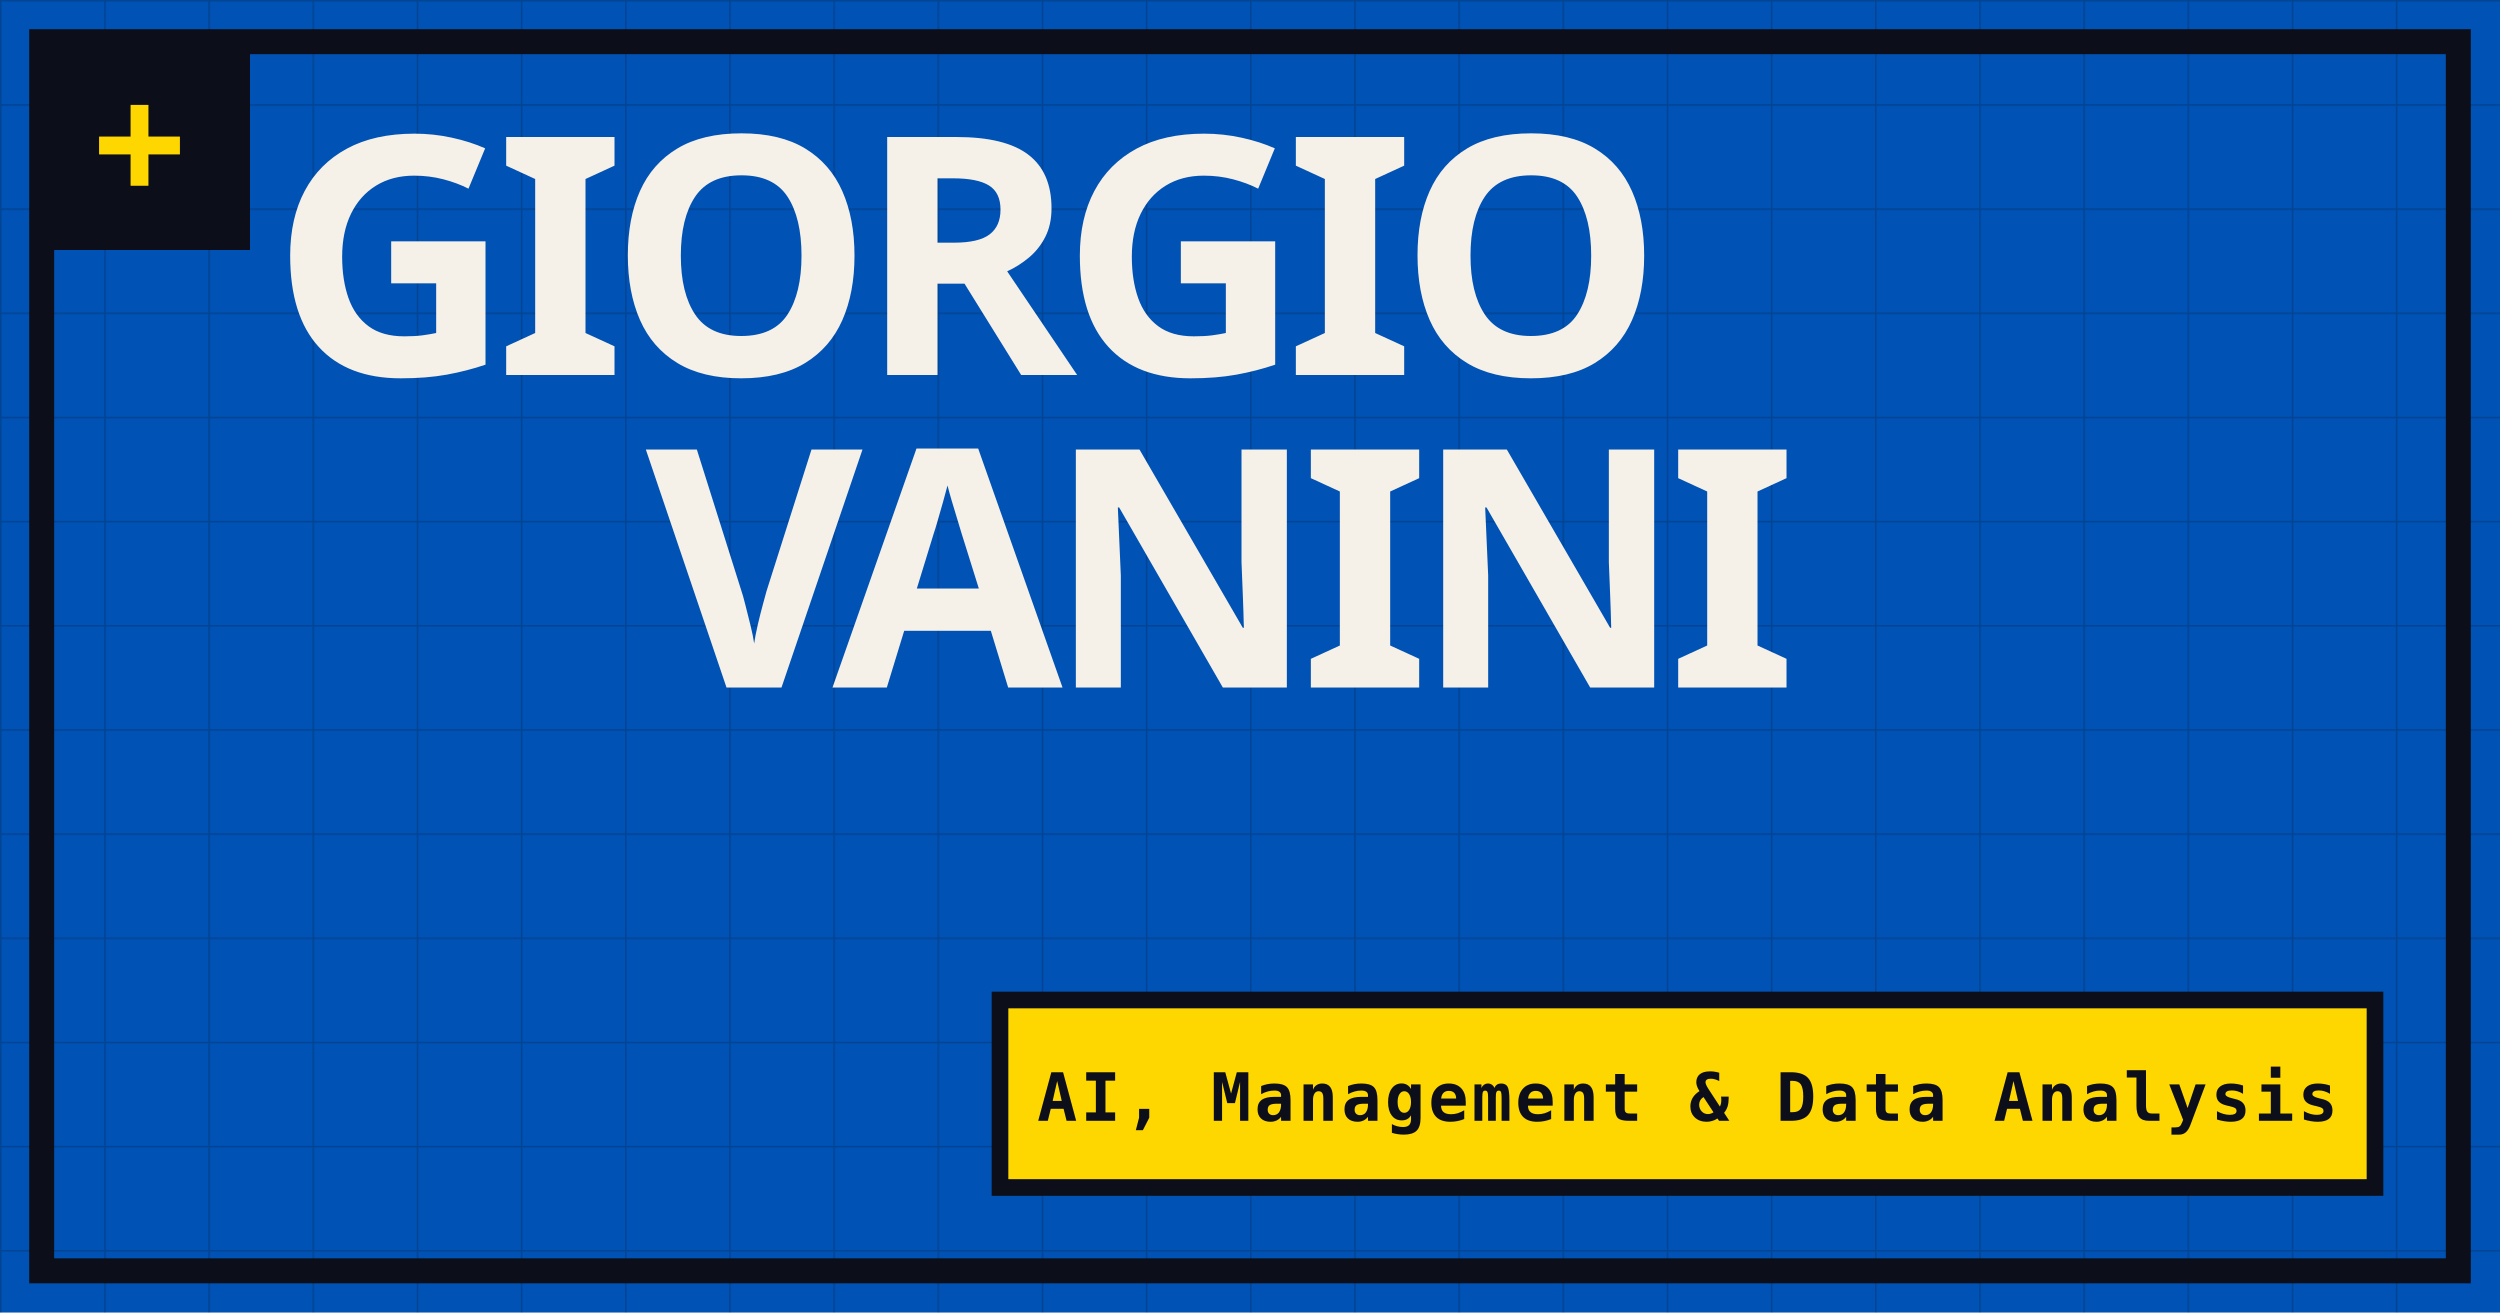
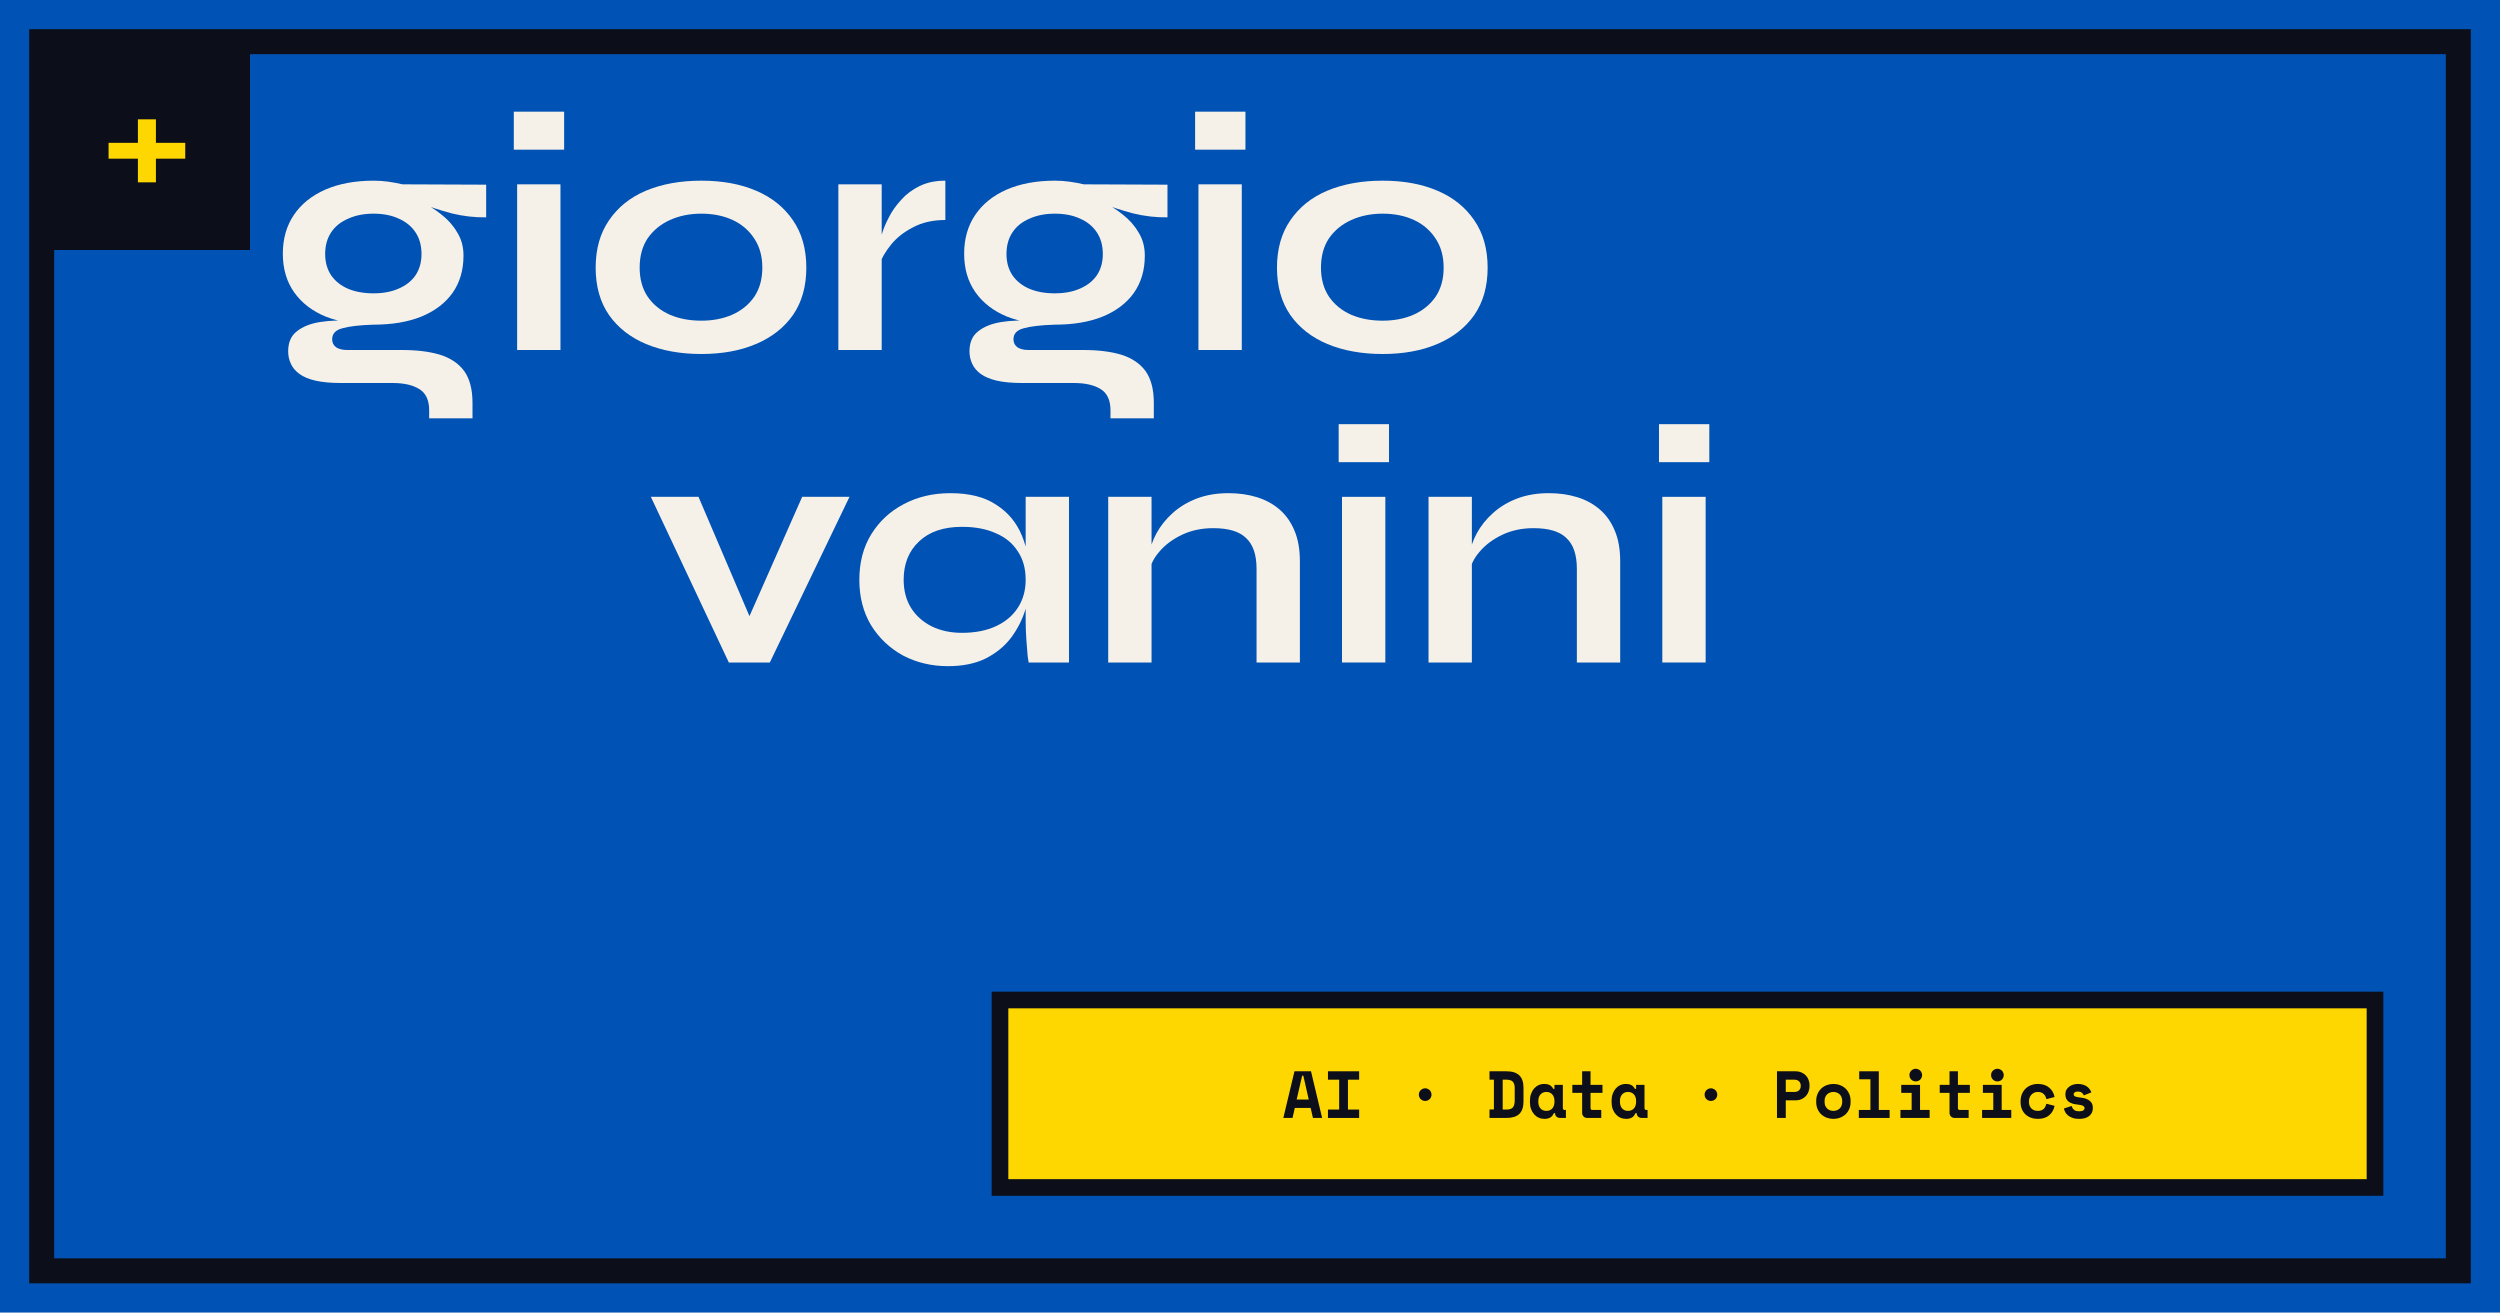
- <svg xmlns="http://www.w3.org/2000/svg" width="1200" height="630" viewBox="0 0 1200 630">
-   <rect width="1200" height="630" fill="#0052B4" />
+ <svg xmlns="http://www.w3.org/2000/svg" width="1200" height="630" viewBox="0 0 1200 630" fill="none">
+   <g clip-path="url(#clip0_2_16)">
+     <path d="M1200 0H0V630H1200V0Z" fill="#0052B4" />
+     <path d="M179.28 155.84C170.64 155.84 163.013 154.56 156.4 152C149.893 149.333 144.827 145.44 141.2 140.32C137.573 135.2 135.76 129.013 135.76 121.76C135.76 114.613 137.52 108.427 141.04 103.2C144.56 97.973 149.573 93.92 156.08 91.04C162.693 88.16 170.427 86.72 179.28 86.72C181.733 86.72 184.08 86.88 186.32 87.2C188.667 87.52 190.96 87.947 193.2 88.48L233.36 88.64V104.32C227.92 104.427 222.373 103.787 216.72 102.4C211.173 100.907 206.267 99.307 202 97.6L201.52 96.48C205.147 98.187 208.56 100.32 211.76 102.88C214.96 105.333 217.52 108.213 219.44 111.52C221.467 114.72 222.48 118.453 222.48 122.72C222.48 129.653 220.72 135.627 217.2 140.64C213.68 145.547 208.667 149.333 202.16 152C195.76 154.56 188.133 155.84 179.28 155.84ZM206 200.8V196.96C206 192.053 204.4 188.64 201.2 186.72C198.107 184.8 193.84 183.84 188.4 183.84H163.6C158.8 183.84 154.747 183.467 151.44 182.72C148.24 181.973 145.68 180.907 143.76 179.52C141.84 178.133 140.453 176.48 139.6 174.56C138.747 172.747 138.32 170.773 138.32 168.64C138.32 164.373 139.707 161.173 142.48 159.04C145.253 156.8 148.987 155.307 153.68 154.56C158.373 153.813 163.547 153.653 169.2 154.08L179.28 155.84C172.56 156.053 167.547 156.64 164.24 157.6C161.04 158.453 159.44 160.213 159.44 162.88C159.44 164.48 160.08 165.76 161.36 166.72C162.64 167.573 164.453 168 166.8 168H192.88C200.027 168 206.107 168.747 211.12 170.24C216.24 171.84 220.133 174.453 222.8 178.08C225.467 181.813 226.8 186.88 226.8 193.28V200.8H206ZM179.28 140.8C183.867 140.8 187.867 140.053 191.28 138.56C194.8 137.067 197.52 134.933 199.44 132.16C201.36 129.28 202.32 125.867 202.32 121.92C202.32 117.867 201.36 114.4 199.44 111.52C197.52 108.64 194.853 106.453 191.44 104.96C188.027 103.36 183.973 102.56 179.28 102.56C174.693 102.56 170.64 103.36 167.12 104.96C163.6 106.453 160.88 108.64 158.96 111.52C157.04 114.4 156.08 117.867 156.08 121.92C156.08 125.867 157.04 129.28 158.96 132.16C160.88 134.933 163.547 137.067 166.96 138.56C170.48 140.053 174.587 140.8 179.28 140.8Z" fill="#F5F0E8" />
+     <path d="M270.784 53.6V71.84H246.624V53.6H270.784ZM248.224 88.48H269.024V168H248.224V88.48Z" fill="#F5F0E8" />
+     <path d="M336.636 169.92C326.61 169.92 317.756 168.32 310.076 165.12C302.503 161.92 296.583 157.28 292.316 151.2C288.05 145.013 285.916 137.44 285.916 128.48C285.916 119.52 288.05 111.947 292.316 105.76C296.583 99.467 302.503 94.72 310.076 91.52C317.756 88.32 326.61 86.72 336.636 86.72C346.663 86.72 355.41 88.32 362.876 91.52C370.45 94.72 376.37 99.467 380.636 105.76C384.903 111.947 387.036 119.52 387.036 128.48C387.036 137.44 384.903 145.013 380.636 151.2C376.37 157.28 370.45 161.92 362.876 165.12C355.41 168.32 346.663 169.92 336.636 169.92ZM336.636 153.92C342.183 153.92 347.143 152.96 351.516 151.04C355.996 149.013 359.516 146.133 362.076 142.4C364.636 138.56 365.916 133.92 365.916 128.48C365.916 123.04 364.636 118.4 362.076 114.56C359.516 110.613 356.05 107.627 351.676 105.6C347.303 103.573 342.29 102.56 336.636 102.56C331.09 102.56 326.076 103.573 321.596 105.6C317.116 107.627 313.543 110.56 310.876 114.4C308.316 118.24 307.036 122.933 307.036 128.48C307.036 133.92 308.316 138.56 310.876 142.4C313.436 146.133 316.956 149.013 321.436 151.04C325.916 152.96 330.983 153.92 336.636 153.92Z" fill="#F5F0E8" />
+     <path d="M402.413 88.48H423.213V168H402.413V88.48ZM453.773 105.6C447.799 105.6 442.626 106.773 438.253 109.12C433.879 111.36 430.359 114.133 427.693 117.44C425.026 120.747 423.159 123.947 422.092 127.04L421.933 118.24C422.039 116.96 422.466 115.093 423.213 112.64C423.959 110.08 425.079 107.36 426.573 104.48C428.066 101.493 430.039 98.667 432.493 96C434.946 93.227 437.933 90.987 441.453 89.28C444.973 87.573 449.079 86.72 453.773 86.72V105.6Z" fill="#F5F0E8" />
+     <path d="M506.311 155.84C497.671 155.84 490.045 154.56 483.431 152C476.925 149.333 471.858 145.44 468.231 140.32C464.605 135.2 462.791 129.013 462.791 121.76C462.791 114.613 464.551 108.427 468.071 103.2C471.591 97.973 476.605 93.92 483.111 91.04C489.725 88.16 497.458 86.72 506.311 86.72C508.765 86.72 511.111 86.88 513.351 87.2C515.698 87.52 517.991 87.947 520.231 88.48L560.391 88.64V104.32C554.951 104.427 549.405 103.787 543.751 102.4C538.205 100.907 533.298 99.307 529.031 97.6L528.551 96.48C532.178 98.187 535.591 100.32 538.791 102.88C541.991 105.333 544.551 108.213 546.471 111.52C548.498 114.72 549.511 118.453 549.511 122.72C549.511 129.653 547.751 135.627 544.231 140.64C540.711 145.547 535.698 149.333 529.191 152C522.791 154.56 515.165 155.84 506.311 155.84ZM533.031 200.8V196.96C533.031 192.053 531.431 188.64 528.231 186.72C525.138 184.8 520.871 183.84 515.431 183.84H490.631C485.831 183.84 481.778 183.467 478.471 182.72C475.271 181.973 472.711 180.907 470.791 179.52C468.871 178.133 467.485 176.48 466.631 174.56C465.778 172.747 465.351 170.773 465.351 168.64C465.351 164.373 466.738 161.173 469.511 159.04C472.285 156.8 476.018 155.307 480.711 154.56C485.405 153.813 490.578 153.653 496.231 154.08L506.311 155.84C499.591 156.053 494.578 156.64 491.271 157.6C488.071 158.453 486.471 160.213 486.471 162.88C486.471 164.48 487.111 165.76 488.391 166.72C489.671 167.573 491.485 168 493.831 168H519.911C527.058 168 533.138 168.747 538.151 170.24C543.271 171.84 547.165 174.453 549.831 178.08C552.498 181.813 553.831 186.88 553.831 193.28V200.8H533.031ZM506.311 140.8C510.898 140.8 514.898 140.053 518.311 138.56C521.831 137.067 524.551 134.933 526.471 132.16C528.391 129.28 529.351 125.867 529.351 121.92C529.351 117.867 528.391 114.4 526.471 111.52C524.551 108.64 521.885 106.453 518.471 104.96C515.058 103.36 511.005 102.56 506.311 102.56C501.725 102.56 497.671 103.36 494.151 104.96C490.631 106.453 487.911 108.64 485.991 111.52C484.071 114.4 483.111 117.867 483.111 121.92C483.111 125.867 484.071 129.28 485.991 132.16C487.911 134.933 490.578 137.067 493.991 138.56C497.511 140.053 501.618 140.8 506.311 140.8Z" fill="#F5F0E8" />
+     <path d="M597.815 53.6V71.84H573.655V53.6H597.815ZM575.255 88.48H596.055V168H575.255V88.48Z" fill="#F5F0E8" />
+     <path d="M663.668 169.92C653.641 169.92 644.788 168.32 637.108 165.12C629.534 161.92 623.614 157.28 619.348 151.2C615.081 145.013 612.948 137.44 612.948 128.48C612.948 119.52 615.081 111.947 619.348 105.76C623.614 99.467 629.534 94.72 637.108 91.52C644.788 88.32 653.641 86.72 663.668 86.72C673.694 86.72 682.441 88.32 689.908 91.52C697.481 94.72 703.401 99.467 707.668 105.76C711.934 111.947 714.068 119.52 714.068 128.48C714.068 137.44 711.934 145.013 707.668 151.2C703.401 157.28 697.481 161.92 689.908 165.12C682.441 168.32 673.694 169.92 663.668 169.92ZM663.668 153.92C669.214 153.92 674.174 152.96 678.547 151.04C683.027 149.013 686.547 146.133 689.107 142.4C691.667 138.56 692.948 133.92 692.948 128.48C692.948 123.04 691.667 118.4 689.107 114.56C686.547 110.613 683.081 107.627 678.708 105.6C674.334 103.573 669.321 102.56 663.668 102.56C658.121 102.56 653.108 103.573 648.628 105.6C644.148 107.627 640.574 110.56 637.908 114.4C635.348 118.24 634.068 122.933 634.068 128.48C634.068 133.92 635.348 138.56 637.908 142.4C640.468 146.133 643.988 149.013 648.468 151.04C652.948 152.96 658.014 153.92 663.668 153.92Z" fill="#F5F0E8" />
+     <path d="M363.44 304.4H355.92L385.04 238.48H407.76L369.52 318H349.84L312.4 238.48H335.28L363.44 304.4Z" fill="#F5F0E8" />
+     <path d="M455.039 319.76C447.145 319.76 439.945 318.053 433.439 314.64C427.039 311.12 421.919 306.267 418.079 300.08C414.345 293.787 412.479 286.533 412.479 278.32C412.479 269.893 414.399 262.587 418.239 256.4C422.079 250.213 427.252 245.413 433.759 242C440.372 238.48 447.839 236.72 456.159 236.72C465.332 236.72 472.692 238.587 478.239 242.32C483.892 245.947 487.999 250.907 490.559 257.2C493.119 263.493 494.399 270.533 494.399 278.32C494.399 283.013 493.652 287.813 492.159 292.72C490.665 297.52 488.372 302 485.279 306.16C482.185 310.213 478.132 313.52 473.119 316.08C468.105 318.533 462.079 319.76 455.039 319.76ZM461.759 303.76C468.052 303.76 473.492 302.693 478.079 300.56C482.665 298.427 486.185 295.44 488.639 291.6C491.092 287.76 492.319 283.333 492.319 278.32C492.319 272.88 491.039 268.293 488.479 264.56C486.025 260.72 482.505 257.84 477.919 255.92C473.439 253.893 468.052 252.88 461.759 252.88C452.905 252.88 446.025 255.227 441.119 259.92C436.212 264.507 433.759 270.64 433.759 278.32C433.759 283.44 434.932 287.92 437.279 291.76C439.625 295.493 442.879 298.427 447.039 300.56C451.305 302.693 456.212 303.76 461.759 303.76ZM492.319 238.48H513.119V318H493.759C493.759 318 493.599 316.987 493.279 314.96C493.065 312.827 492.852 310.16 492.639 306.96C492.425 303.76 492.319 300.613 492.319 297.52V238.48Z" fill="#F5F0E8" />
+     <path d="M531.944 238.48H552.744V318H531.944V238.48ZM589.704 236.72C594.61 236.72 599.144 237.36 603.304 238.64C607.464 239.92 611.09 241.893 614.184 244.56C617.277 247.227 619.677 250.64 621.384 254.8C623.09 258.853 623.944 263.707 623.944 269.36V318H603.144V273.04C603.144 266.32 601.49 261.413 598.184 258.32C594.984 255.12 589.704 253.52 582.344 253.52C576.797 253.52 571.784 254.587 567.304 256.72C562.824 258.853 559.197 261.573 556.424 264.88C553.65 268.08 552.05 271.44 551.624 274.96L551.464 266.8C551.997 263.067 553.224 259.44 555.144 255.92C557.064 252.4 559.624 249.2 562.824 246.32C566.13 243.333 570.024 240.987 574.504 239.28C578.984 237.573 584.05 236.72 589.704 236.72Z" fill="#F5F0E8" />
+     <path d="M666.721 203.6V221.84H642.561V203.6H666.721ZM644.161 238.48H664.961V318H644.161V238.48Z" fill="#F5F0E8" />
+     <path d="M685.694 238.48H706.494V318H685.694V238.48ZM743.454 236.72C748.36 236.72 752.894 237.36 757.054 238.64C761.214 239.92 764.84 241.893 767.934 244.56C771.027 247.227 773.427 250.64 775.134 254.8C776.84 258.853 777.694 263.707 777.694 269.36V318H756.894V273.04C756.894 266.32 755.24 261.413 751.934 258.32C748.734 255.12 743.454 253.52 736.094 253.52C730.547 253.52 725.534 254.587 721.054 256.72C716.574 258.853 712.947 261.573 710.174 264.88C707.4 268.08 705.8 271.44 705.374 274.96L705.214 266.8C705.747 263.067 706.974 259.44 708.894 255.92C710.814 252.4 713.374 249.2 716.574 246.32C719.88 243.333 723.774 240.987 728.254 239.28C732.734 237.573 737.8 236.72 743.454 236.72Z" fill="#F5F0E8" />
+     <path d="M820.471 203.6V221.84H796.311V203.6H820.471ZM797.911 238.48H818.711V318H797.911V238.48Z" fill="#F5F0E8" />
+     <path d="M1140 480H480V570H1140V480Z" fill="#FFD700" stroke="#0C0F1A" stroke-width="8" />
+     <path d="M629.12 531.816H621.504L620.416 536.616H616L621.344 514.216H629.28L634.624 536.616H630.208L629.12 531.816ZM622.4 527.784H628.192L625.6 516.328H625.024L622.4 527.784Z" fill="#0C0F1A" />
+     <path d="M637.418 514.216H652.394V518.248H647.018V532.584H652.394V536.616H637.418V532.584H642.794V518.248H637.418V514.216Z" fill="#0C0F1A" />
+     <path d="M687.133 525.416C687.133 525.843 687.048 526.248 686.877 526.632C686.728 526.995 686.515 527.315 686.237 527.592C685.96 527.848 685.629 528.061 685.245 528.232C684.883 528.381 684.499 528.456 684.093 528.456C683.667 528.456 683.272 528.381 682.909 528.232C682.547 528.061 682.227 527.848 681.949 527.592C681.672 527.315 681.448 526.995 681.277 526.632C681.128 526.248 681.053 525.843 681.053 525.416C681.053 524.989 681.128 524.595 681.277 524.232C681.448 523.848 681.672 523.528 681.949 523.272C682.227 522.995 682.547 522.781 682.909 522.632C683.272 522.461 683.667 522.376 684.093 522.376C684.499 522.376 684.883 522.461 685.245 522.632C685.629 522.781 685.96 522.995 686.237 523.272C686.515 523.528 686.728 523.848 686.877 524.232C687.048 524.595 687.133 524.989 687.133 525.416Z" fill="#0C0F1A" />
+     <path d="M714.961 514.216H723.089C725.862 514.216 727.921 514.867 729.265 516.168C730.609 517.448 731.281 519.443 731.281 522.152V528.68C731.281 531.389 730.609 533.395 729.265 534.696C727.921 535.976 725.862 536.616 723.089 536.616H714.961V532.552H717.073V518.248H714.961V514.216ZM723.089 532.584C724.561 532.584 725.585 532.243 726.161 531.56C726.758 530.856 727.057 529.768 727.057 528.296V522.152C727.057 520.872 726.758 519.901 726.161 519.24C725.585 518.579 724.561 518.248 723.089 518.248H721.297V532.584H723.089Z" fill="#0C0F1A" />
+     <path d="M745.85 534.312C745.424 535.315 744.827 536.029 744.059 536.456C743.291 536.861 742.394 537.064 741.37 537.064C740.41 537.064 739.504 536.883 738.65 536.52C737.818 536.157 737.082 535.624 736.442 534.92C735.802 534.216 735.291 533.363 734.907 532.36C734.544 531.357 734.363 530.216 734.363 528.936V528.424C734.363 527.165 734.544 526.035 734.907 525.032C735.269 524.029 735.76 523.176 736.379 522.472C736.997 521.768 737.712 521.235 738.522 520.872C739.354 520.488 740.24 520.296 741.178 520.296C742.309 520.296 743.216 520.488 743.898 520.872C744.602 521.256 745.157 521.853 745.562 522.664H746.139V520.744H750.171V531.816C750.171 532.456 750.458 532.776 751.035 532.776H751.643V536.616H748.891C748.165 536.616 747.568 536.403 747.098 535.976C746.65 535.549 746.426 534.995 746.426 534.312H745.85ZM742.267 533.224C743.44 533.224 744.379 532.84 745.083 532.072C745.787 531.283 746.139 530.216 746.139 528.872V528.488C746.139 527.144 745.787 526.088 745.083 525.32C744.379 524.531 743.44 524.136 742.267 524.136C741.093 524.136 740.155 524.531 739.451 525.32C738.747 526.088 738.395 527.144 738.395 528.488V528.872C738.395 530.216 738.747 531.283 739.451 532.072C740.155 532.84 741.093 533.224 742.267 533.224Z" fill="#0C0F1A" />
+     <path d="M754.724 520.744H759.428V514.216H763.46V520.744H769.188V524.584H763.46V531.816C763.46 532.456 763.748 532.776 764.324 532.776H768.612V536.616H761.892C761.167 536.616 760.57 536.381 760.1 535.912C759.652 535.443 759.428 534.845 759.428 534.12V524.584H754.724V520.744Z" fill="#0C0F1A" />
+     <path d="M785.038 534.312C784.611 535.315 784.014 536.029 783.246 536.456C782.478 536.861 781.582 537.064 780.558 537.064C779.598 537.064 778.691 536.883 777.838 536.52C777.006 536.157 776.27 535.624 775.63 534.92C774.99 534.216 774.478 533.363 774.094 532.36C773.731 531.357 773.55 530.216 773.55 528.936V528.424C773.55 527.165 773.731 526.035 774.094 525.032C774.457 524.029 774.947 523.176 775.566 522.472C776.185 521.768 776.899 521.235 777.71 520.872C778.542 520.488 779.427 520.296 780.366 520.296C781.497 520.296 782.403 520.488 783.086 520.872C783.79 521.256 784.345 521.853 784.75 522.664H785.326V520.744H789.358V531.816C789.358 532.456 789.646 532.776 790.222 532.776H790.83V536.616H788.078C787.353 536.616 786.755 536.403 786.286 535.976C785.838 535.549 785.614 534.995 785.614 534.312H785.038ZM781.454 533.224C782.627 533.224 783.566 532.84 784.27 532.072C784.974 531.283 785.326 530.216 785.326 528.872V528.488C785.326 527.144 784.974 526.088 784.27 525.32C783.566 524.531 782.627 524.136 781.454 524.136C780.281 524.136 779.342 524.531 778.638 525.32C777.934 526.088 777.582 527.144 777.582 528.488V528.872C777.582 530.216 777.934 531.283 778.638 532.072C779.342 532.84 780.281 533.224 781.454 533.224Z" fill="#0C0F1A" />
+     <path d="M824.29 525.416C824.29 525.843 824.204 526.248 824.033 526.632C823.884 526.995 823.671 527.315 823.393 527.592C823.116 527.848 822.786 528.061 822.402 528.232C822.039 528.381 821.655 528.456 821.249 528.456C820.823 528.456 820.428 528.381 820.066 528.232C819.703 528.061 819.383 527.848 819.105 527.592C818.828 527.315 818.604 526.995 818.434 526.632C818.284 526.248 818.21 525.843 818.21 525.416C818.21 524.989 818.284 524.595 818.434 524.232C818.604 523.848 818.828 523.528 819.105 523.272C819.383 522.995 819.703 522.781 820.066 522.632C820.428 522.461 820.823 522.376 821.249 522.376C821.655 522.376 822.039 522.461 822.402 522.632C822.786 522.781 823.116 522.995 823.393 523.272C823.671 523.528 823.884 523.848 824.033 524.232C824.204 524.595 824.29 524.989 824.29 525.416Z" fill="#0C0F1A" />
+     <path d="M857.173 528.168V536.616H852.949V514.216H861.717C862.869 514.216 863.872 514.408 864.725 514.792C865.578 515.155 866.282 515.645 866.837 516.264C867.413 516.861 867.84 517.555 868.117 518.344C868.416 519.112 868.565 519.901 868.565 520.712V521.48C868.565 522.312 868.416 523.133 868.117 523.944C867.84 524.733 867.413 525.448 866.837 526.088C866.282 526.707 865.578 527.208 864.725 527.592C863.872 527.976 862.869 528.168 861.717 528.168H857.173ZM857.173 524.136H861.301C862.24 524.136 862.976 523.88 863.509 523.368C864.064 522.856 864.341 522.195 864.341 521.384V521C864.341 520.189 864.064 519.528 863.509 519.016C862.976 518.504 862.24 518.248 861.301 518.248H857.173V524.136Z" fill="#0C0F1A" />
+     <path d="M888.287 528.872C888.287 530.195 888.063 531.368 887.615 532.392C887.167 533.395 886.559 534.248 885.791 534.952C885.023 535.635 884.137 536.157 883.135 536.52C882.153 536.883 881.119 537.064 880.031 537.064C878.943 537.064 877.897 536.883 876.895 536.52C875.913 536.157 875.039 535.635 874.271 534.952C873.503 534.248 872.895 533.395 872.447 532.392C871.999 531.368 871.775 530.195 871.775 528.872V528.488C871.775 527.187 871.999 526.035 872.447 525.032C872.895 524.008 873.503 523.144 874.271 522.44C875.039 521.736 875.913 521.203 876.895 520.84C877.897 520.477 878.943 520.296 880.031 520.296C881.119 520.296 882.153 520.477 883.135 520.84C884.137 521.203 885.023 521.736 885.791 522.44C886.559 523.144 887.167 524.008 887.615 525.032C888.063 526.035 888.287 527.187 888.287 528.488V528.872ZM880.031 533.224C880.607 533.224 881.151 533.128 881.663 532.936C882.175 532.744 882.623 532.467 883.007 532.104C883.391 531.741 883.689 531.304 883.903 530.792C884.137 530.259 884.255 529.661 884.255 529V528.36C884.255 527.699 884.137 527.112 883.903 526.6C883.689 526.067 883.391 525.619 883.007 525.256C882.623 524.893 882.175 524.616 881.663 524.424C881.151 524.232 880.607 524.136 880.031 524.136C879.455 524.136 878.911 524.232 878.399 524.424C877.887 524.616 877.439 524.893 877.055 525.256C876.671 525.619 876.361 526.067 876.127 526.6C875.913 527.112 875.807 527.699 875.807 528.36V529C875.807 529.661 875.913 530.259 876.127 530.792C876.361 531.304 876.671 531.741 877.055 532.104C877.439 532.467 877.887 532.744 878.399 532.936C878.911 533.128 879.455 533.224 880.031 533.224Z" fill="#0C0F1A" />
+     <path d="M892.233 532.776H897.801V518.056H892.424V514.216H901.832V532.776H907.017V536.616H892.233V532.776Z" fill="#0C0F1A" />
+     <path d="M912.21 532.776H917.586V524.584H912.594V520.744H921.618V532.776H926.226V536.616H912.21V532.776ZM922.61 516.04C922.61 516.467 922.525 516.872 922.354 517.256C922.205 517.619 921.992 517.939 921.714 518.216C921.437 518.472 921.106 518.685 920.722 518.856C920.36 519.005 919.976 519.08 919.57 519.08C919.144 519.08 918.749 519.005 918.386 518.856C918.024 518.685 917.704 518.472 917.426 518.216C917.149 517.939 916.925 517.619 916.754 517.256C916.605 516.872 916.53 516.467 916.53 516.04C916.53 515.613 916.605 515.219 916.754 514.856C916.925 514.472 917.149 514.152 917.426 513.896C917.704 513.619 918.024 513.405 918.386 513.256C918.749 513.085 919.144 513 919.57 513C919.976 513 920.36 513.085 920.722 513.256C921.106 513.405 921.437 513.619 921.714 513.896C921.992 514.152 922.205 514.472 922.354 514.856C922.525 515.219 922.61 515.613 922.61 516.04Z" fill="#0C0F1A" />
+     <path d="M931.068 520.744H935.772V514.216H939.804V520.744H945.532V524.584H939.804V531.816C939.804 532.456 940.092 532.776 940.668 532.776H944.956V536.616H938.236C937.511 536.616 936.913 536.381 936.444 535.912C935.996 535.443 935.772 534.845 935.772 534.12V524.584H931.068V520.744Z" fill="#0C0F1A" />
+     <path d="M951.398 532.776H956.774V524.584H951.782V520.744H960.806V532.776H965.414V536.616H951.398V532.776ZM961.798 516.04C961.798 516.467 961.712 516.872 961.542 517.256C961.392 517.619 961.179 517.939 960.902 518.216C960.624 518.472 960.294 518.685 959.91 518.856C959.547 519.005 959.163 519.08 958.758 519.08C958.331 519.08 957.936 519.005 957.574 518.856C957.211 518.685 956.891 518.472 956.614 518.216C956.336 517.939 956.112 517.619 955.942 517.256C955.792 516.872 955.718 516.467 955.718 516.04C955.718 515.613 955.792 515.219 955.942 514.856C956.112 514.472 956.336 514.152 956.614 513.896C956.891 513.619 957.211 513.405 957.574 513.256C957.936 513.085 958.331 513 958.758 513C959.163 513 959.547 513.085 959.91 513.256C960.294 513.405 960.624 513.619 960.902 513.896C961.179 514.152 961.392 514.472 961.542 514.856C961.712 515.219 961.798 515.613 961.798 516.04Z" fill="#0C0F1A" />
+     <path d="M986.191 530.792C985.829 532.669 984.965 534.184 983.599 535.336C982.255 536.488 980.453 537.064 978.191 537.064C977.018 537.064 975.92 536.883 974.896 536.52C973.893 536.157 973.018 535.635 972.272 534.952C971.525 534.269 970.938 533.427 970.512 532.424C970.085 531.421 969.871 530.28 969.871 529V528.616C969.871 527.336 970.085 526.184 970.512 525.16C970.938 524.136 971.525 523.261 972.272 522.536C973.04 521.811 973.925 521.256 974.927 520.872C975.951 520.488 977.039 520.296 978.191 520.296C980.41 520.296 982.202 520.872 983.568 522.024C984.954 523.176 985.829 524.691 986.191 526.568L982.224 527.592C982.096 526.653 981.69 525.843 981.008 525.16C980.325 524.477 979.365 524.136 978.128 524.136C977.552 524.136 977.008 524.243 976.496 524.456C975.984 524.669 975.535 524.979 975.151 525.384C974.767 525.768 974.458 526.248 974.224 526.824C974.01 527.379 973.904 528.008 973.904 528.712V528.904C973.904 529.608 974.01 530.237 974.224 530.792C974.458 531.325 974.767 531.773 975.151 532.136C975.535 532.499 975.984 532.776 976.496 532.968C977.008 533.139 977.552 533.224 978.128 533.224C979.365 533.224 980.304 532.915 980.944 532.296C981.605 531.677 982.032 530.845 982.224 529.8L986.191 530.792Z" fill="#0C0F1A" />
+     <path d="M995.353 525.224C995.353 525.736 995.62 526.109 996.153 526.344C996.687 526.557 997.657 526.739 999.065 526.888C1000.69 527.059 1002.01 527.549 1003.03 528.36C1004.06 529.149 1004.57 530.259 1004.57 531.688V531.88C1004.57 533.459 1003.99 534.717 1002.84 535.656C1001.69 536.595 1000.07 537.064 997.977 537.064C996.74 537.064 995.684 536.904 994.809 536.584C993.935 536.264 993.209 535.869 992.633 535.4C992.057 534.909 991.609 534.376 991.289 533.8C990.991 533.203 990.788 532.627 990.681 532.072L994.393 530.856C994.564 531.539 994.916 532.136 995.449 532.648C996.004 533.16 996.847 533.416 997.977 533.416C998.98 533.416 999.663 533.267 1000.03 532.968C1000.41 532.648 1000.6 532.307 1000.6 531.944C1000.6 531.731 1000.55 531.539 1000.44 531.368C1000.36 531.176 1000.19 531.005 999.929 530.856C999.673 530.685 999.321 530.547 998.873 530.44C998.447 530.333 997.903 530.248 997.241 530.184C995.449 530.035 994.02 529.576 992.953 528.808C991.908 528.019 991.385 526.867 991.385 525.352V525.16C991.385 524.371 991.556 523.677 991.897 523.08C992.239 522.483 992.687 521.981 993.241 521.576C993.796 521.149 994.436 520.829 995.161 520.616C995.887 520.403 996.633 520.296 997.401 520.296C998.404 520.296 999.268 520.424 999.993 520.68C1000.74 520.915 1001.37 521.235 1001.88 521.64C1002.39 522.024 1002.81 522.461 1003.13 522.952C1003.45 523.421 1003.69 523.88 1003.87 524.328L1000.22 525.8C1000.03 525.224 999.695 524.776 999.225 524.456C998.756 524.115 998.148 523.944 997.401 523.944C996.719 523.944 996.207 524.072 995.865 524.328C995.524 524.563 995.353 524.861 995.353 525.224Z" fill="#0C0F1A" />
+     <path d="M1180 20H20V610H1180V20Z" stroke="#0C0F1A" stroke-width="12" />
+     <path d="M120 20H20V120H120V20Z" fill="#0C0F1A" />
+     <path d="M52.117 68.56H88.917V76.16H52.117V68.56ZM74.837 57.28V87.52H66.197V57.28H74.837Z" fill="#FFD700" />
+   </g>
  <defs>
-     <pattern id="grid" width="50" height="50" patternUnits="userSpaceOnUse">
-       <path d="M 50 0 L 0 0 0 50" fill="none" stroke="#0C0F1A" stroke-width="1.5" stroke-opacity="0.2" />
-     </pattern>
+     <clipPath id="clip0_2_16">
+       <rect width="1200" height="630" fill="white" />
+     </clipPath>
  </defs>
-   <rect width="1200" height="630" fill="url(#grid)" />
-   <g transform="translate(130, 180)">
-     <text font-family="sans-serif" font-weight="900" font-size="160" fill="#F5F0E8" style="font-family: 'Syne', sans-serif; text-transform: uppercase; letter-spacing: -0.05em; line-height: 0.9;">
-       <tspan x="0" y="0">GIORGIO</tspan>
-       <tspan x="180" y="150">VANINI</tspan>
-     </text>
-   </g>
-   <g transform="translate(480, 480)">
-     <rect width="660" height="90" fill="#FFD700" stroke="#0C0F1A" stroke-width="8" />
-     <text x="330" y="58" font-family="monospace" font-weight="700" font-size="32" fill="#0C0F1A" text-anchor="middle" style="font-family: 'Space Mono', monospace; text-transform: uppercase; letter-spacing: 0.05em;">AI, Management &amp; Data Analysis</text>
-   </g>
-   <rect x="20" y="20" width="1160" height="590" fill="none" stroke="#0C0F1A" stroke-width="12" />
-   <rect x="20" y="20" width="100" height="100" fill="#0C0F1A" />
-   <text x="67" y="67" font-family="sans-serif" font-weight="900" font-size="80" fill="#FFD700" text-anchor="middle" dominant-baseline="central" style="font-family: 'Syne', sans-serif;">+</text>
</svg>
